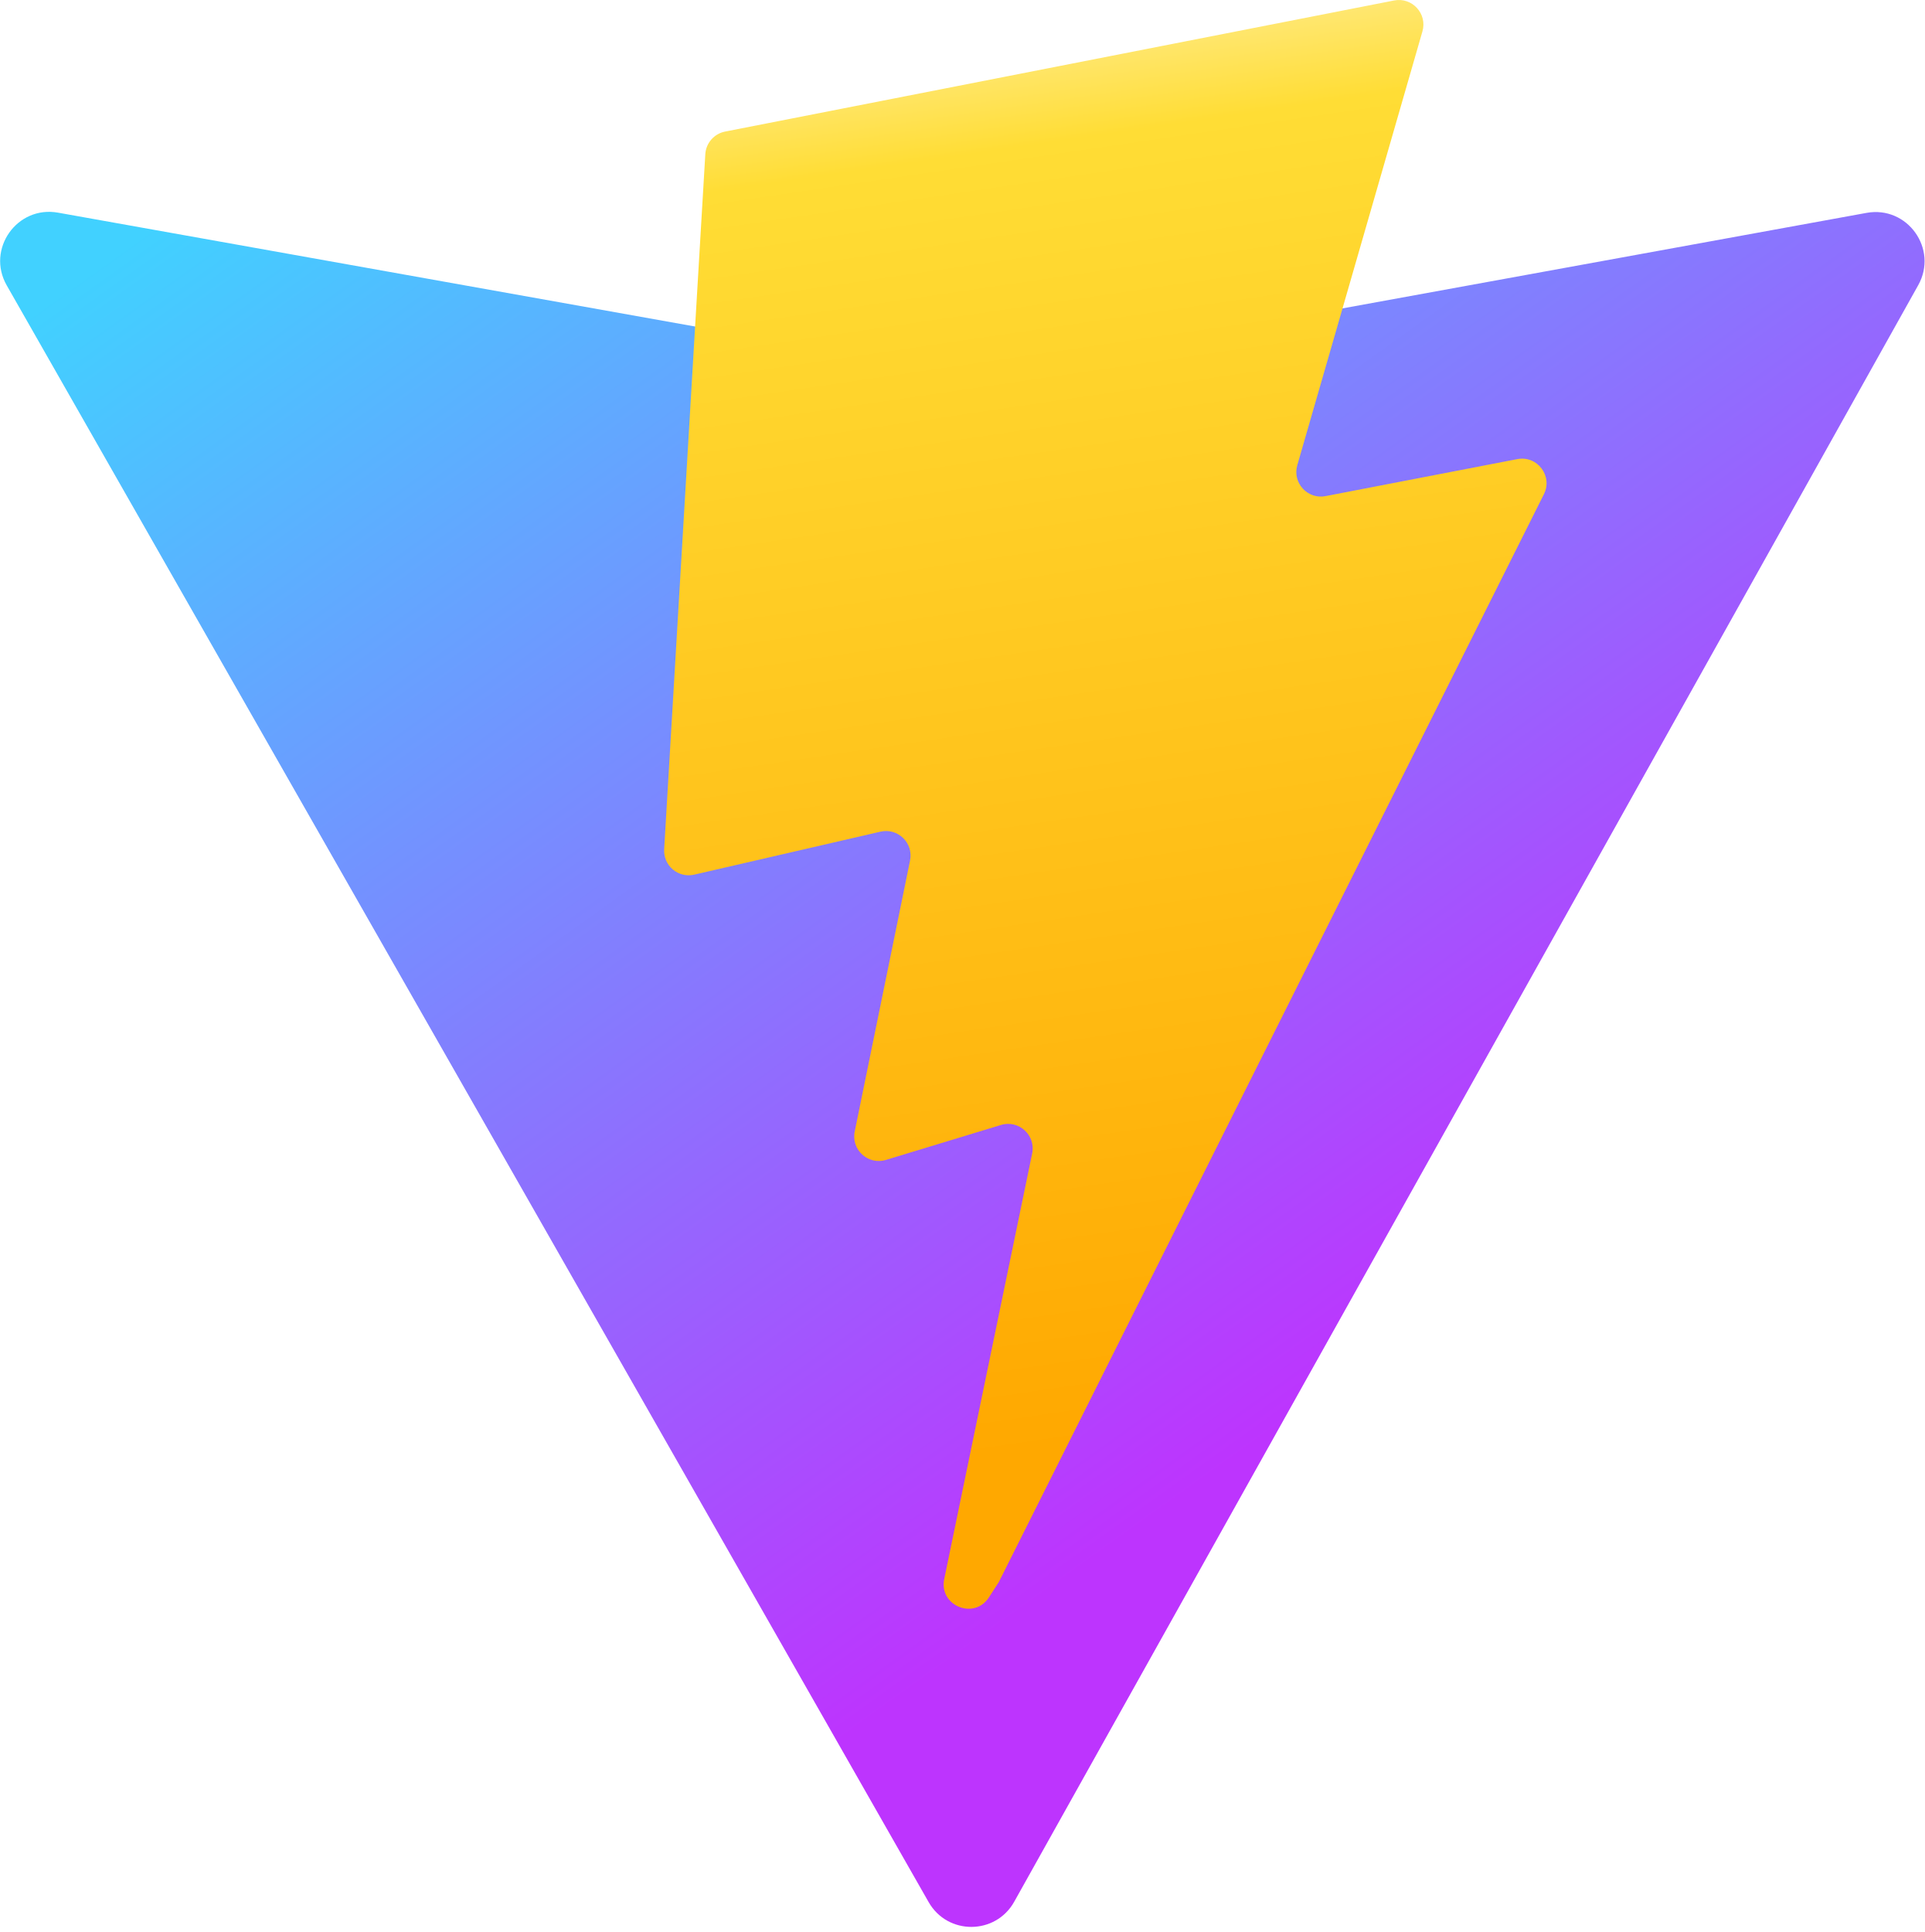
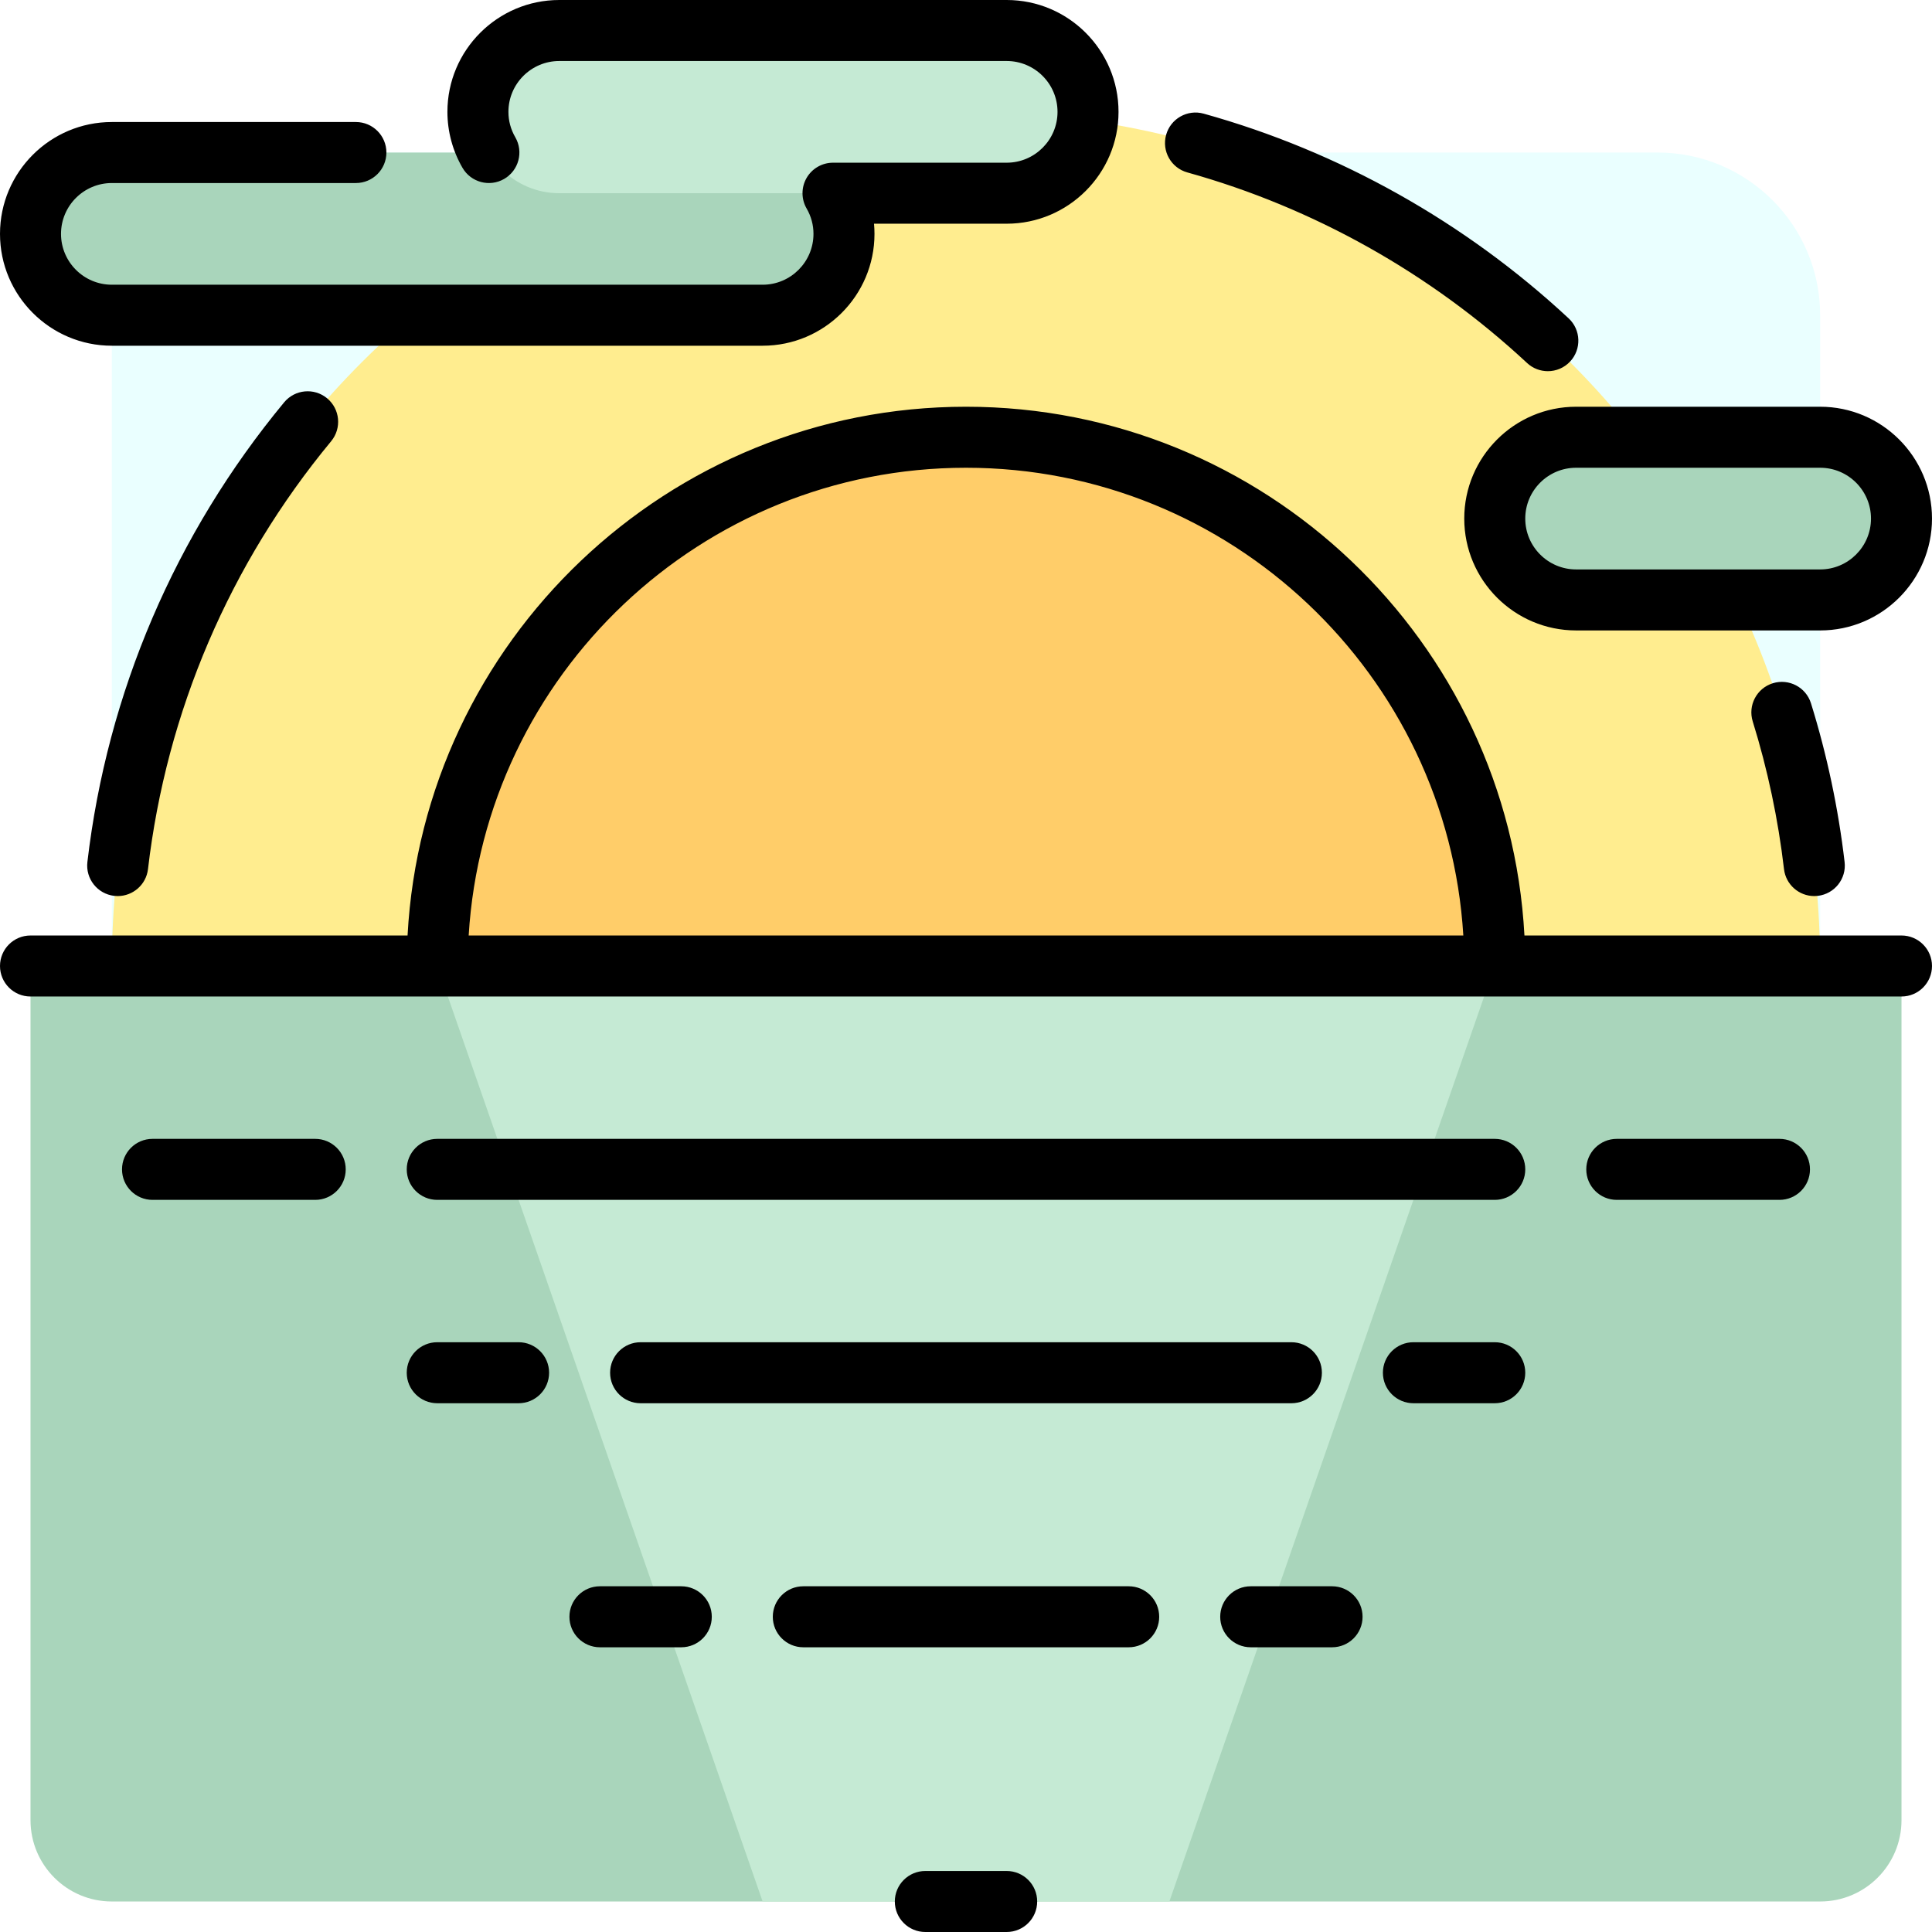
- <svg xmlns="http://www.w3.org/2000/svg" aria-hidden="true" role="img" class="iconify iconify--logos" width="31.88" height="32" preserveAspectRatio="xMidYMid meet" viewBox="0 0 256 257">
-   <defs>
-     <linearGradient id="IconifyId1813088fe1fbc01fb466" x1="-.828%" x2="57.636%" y1="7.652%" y2="78.411%">
-       <stop offset="0%" stop-color="#41D1FF" />
-       <stop offset="100%" stop-color="#BD34FE" />
-     </linearGradient>
-     <linearGradient id="IconifyId1813088fe1fbc01fb467" x1="43.376%" x2="50.316%" y1="2.242%" y2="89.03%">
-       <stop offset="0%" stop-color="#FFEA83" />
-       <stop offset="8.333%" stop-color="#FFDD35" />
-       <stop offset="100%" stop-color="#FFA800" />
-     </linearGradient>
-   </defs>
-   <path fill="url(#IconifyId1813088fe1fbc01fb466)" d="M255.153 37.938L134.897 252.976c-2.483 4.44-8.862 4.466-11.382.048L.875 37.958c-2.746-4.814 1.371-10.646 6.827-9.67l120.385 21.517a6.537 6.537 0 0 0 2.322-.004l117.867-21.483c5.438-.991 9.574 4.796 6.877 9.62Z" />
-   <path fill="url(#IconifyId1813088fe1fbc01fb467)" d="M185.432.063L96.44 17.501a3.268 3.268 0 0 0-2.634 3.014l-5.474 92.456a3.268 3.268 0 0 0 3.997 3.378l24.777-5.718c2.318-.535 4.413 1.507 3.936 3.838l-7.361 36.047c-.495 2.426 1.782 4.5 4.151 3.78l15.304-4.649c2.372-.72 4.652 1.36 4.15 3.788l-11.698 56.621c-.732 3.542 3.979 5.473 5.943 2.437l1.313-2.028l72.516-144.72c1.215-2.423-.88-5.186-3.54-4.672l-25.505 4.922c-2.396.462-4.435-1.77-3.759-4.114l16.646-57.705c.677-2.35-1.37-4.583-3.769-4.113Z" />
+ <svg xmlns="http://www.w3.org/2000/svg" height="800px" width="800px" version="1.1" id="Layer_1" viewBox="0 0 512 512" xml:space="preserve">
+   <path style="fill:#EAFFFF;" d="M439.242,493.137H72.758c-23.812,0-43.116-19.304-43.116-43.116V83.537  c0-23.812,19.304-43.116,43.116-43.116h366.484c23.812,0,43.116,19.304,43.116,43.116v366.484  C482.358,473.833,463.054,493.137,439.242,493.137z" />
+   <path style="fill:#FFED8F;" d="M482.358,256H29.642C29.642,130.986,130.986,29.642,256,29.642S482.358,130.986,482.358,256z" />
+   <path style="fill:#FFCD69;" d="M396.126,256H115.874c0-77.39,62.737-140.126,140.126-140.126S396.126,178.61,396.126,256z" />
+   <path style="fill:#A9D5BB;" d="M482.358,503.916H29.642c-11.906,0-21.558-9.651-21.558-21.558V256h495.832v226.358  C503.916,494.264,494.264,503.916,482.358,503.916z" />
+   <path style="fill:#C5EAD4;" d="M309.895,503.916H202.105L115.874,256h280.253L309.895,503.916z" />
+   <path style="fill:#A9D5BB;" d="M288.337,29.642c0,11.906-9.651,21.558-21.558,21.558h-46.023c1.838,3.173,2.907,6.848,2.907,10.779  c0,11.906-9.651,21.558-21.558,21.558H29.642c-11.906,0-21.558-9.651-21.558-21.558s9.651-21.558,21.558-21.558h99.918  c-1.838-3.173-2.907-6.848-2.907-10.779c0-11.906,9.651-21.558,21.558-21.558h118.568C278.685,8.084,288.337,17.736,288.337,29.642z   M482.358,115.874h-64.674c-11.906,0-21.558,9.651-21.558,21.558l0,0c0,11.906,9.651,21.558,21.558,21.558h64.674  c11.906,0,21.558-9.651,21.558-21.558l0,0C503.916,125.525,494.264,115.874,482.358,115.874z" />
+   <path style="fill:#C5EAD4;" d="M288.337,29.642L288.337,29.642c0,11.906-9.651,21.558-21.558,21.558H148.211  c-11.906,0-21.558-9.651-21.558-21.558l0,0c0-11.906,9.651-21.558,21.558-21.558h118.568  C278.685,8.084,288.337,17.736,288.337,29.642z" />
+   <path d="M86.682,105.549c3.44,2.847,3.92,7.942,1.074,11.383C60.89,149.396,44.106,188.607,39.22,230.323  c-0.482,4.114-3.975,7.144-8.02,7.144c-0.315,0-0.631-0.018-0.951-0.055c-4.434-0.52-7.609-4.536-7.089-8.97  c5.25-44.822,23.279-86.946,52.14-121.819C78.147,103.184,83.244,102.701,86.682,105.549z M29.642,91.621h172.463  c16.345,0,29.642-13.297,29.642-29.642c0-0.901-0.042-1.8-0.124-2.695h35.156c16.345,0,29.642-13.297,29.642-29.642  S283.124,0,266.779,0H148.211c-16.345,0-29.642,13.297-29.642,29.642c0,5.188,1.382,10.317,3.996,14.83  c2.238,3.864,7.185,5.183,11.047,2.945c3.864-2.238,5.183-7.184,2.945-11.047c-1.207-2.084-1.819-4.347-1.819-6.727  c0-7.43,6.044-13.474,13.474-13.474h118.568c7.43,0,13.474,6.044,13.474,13.474s-6.044,13.474-13.474,13.474h-46.023  c-2.89,0-5.561,1.542-7.004,4.046c-1.443,2.504-1.44,5.588,0.008,8.089c1.207,2.085,1.819,4.348,1.819,6.728  c0,7.43-6.044,13.474-13.474,13.474H29.642c-7.43,0-13.474-6.044-13.474-13.474s6.044-13.474,13.474-13.474h64.674  c4.465,0,8.084-3.62,8.084-8.084s-3.62-8.084-8.084-8.084H29.642C13.297,32.337,0,45.634,0,61.979S13.297,91.621,29.642,91.621z   M83.537,301.811H40.421c-4.465,0-8.084,3.62-8.084,8.084c0,4.465,3.62,8.084,8.084,8.084h43.116c4.465,0,8.084-3.62,8.084-8.084  C91.621,305.43,88.001,301.811,83.537,301.811z M469.814,181.067c-4.264,1.325-6.647,5.854-5.323,10.118  c3.946,12.709,6.736,25.877,8.288,39.138c0.482,4.115,3.975,7.144,8.02,7.144c0.314,0,0.631-0.018,0.951-0.055  c4.434-0.52,7.609-4.536,7.089-8.97c-1.669-14.247-4.666-28.395-8.907-42.052C478.609,182.126,474.081,179.744,469.814,181.067z   M417.684,107.789h64.674c16.345,0,29.642,13.297,29.642,29.642c0,16.345-13.297,29.642-29.642,29.642h-64.674  c-16.345,0-29.642-13.297-29.642-29.642C388.042,121.086,401.339,107.789,417.684,107.789z M482.358,123.958h-64.674  c-7.43,0-13.474,6.044-13.474,13.474s6.044,13.474,13.474,13.474h64.674c7.43,0,13.474-6.044,13.474-13.474  C495.832,130.002,489.788,123.958,482.358,123.958z M137.432,355.705h-21.558c-4.465,0-8.084,3.62-8.084,8.084  s3.62,8.084,8.084,8.084h21.558c4.465,0,8.084-3.62,8.084-8.084S141.896,355.705,137.432,355.705z M314.654,45.695  c33.387,9.29,64.52,26.754,90.033,50.505c1.558,1.45,3.534,2.167,5.507,2.167c2.165,0,4.327-0.866,5.919-2.576  c3.042-3.268,2.859-8.384-0.409-11.426c-27.401-25.507-60.845-44.266-96.716-54.247c-4.301-1.195-8.758,1.319-9.955,5.621  C307.836,40.041,310.353,44.499,314.654,45.695z M342.232,371.874c4.465,0,8.084-3.62,8.084-8.084s-3.62-8.084-8.084-8.084H169.768  c-4.465,0-8.084,3.62-8.084,8.084s3.62,8.084,8.084,8.084H342.232z M180.547,420.379h-21.558c-4.465,0-8.084,3.62-8.084,8.084  s3.62,8.084,8.084,8.084h21.558c4.465,0,8.084-3.62,8.084-8.084S185.012,420.379,180.547,420.379z M471.579,301.811h-43.116  c-4.465,0-8.084,3.62-8.084,8.084c0,4.465,3.62,8.084,8.084,8.084h43.116c4.465,0,8.084-3.62,8.084-8.084  C479.663,305.43,476.044,301.811,471.579,301.811z M512,256c0,4.465-3.62,8.084-8.084,8.084H8.084C3.62,264.084,0,260.465,0,256  c0-4.465,3.62-8.084,8.084-8.084h99.923C112.221,169.939,176.99,107.789,256,107.789s143.779,62.149,147.993,140.126h99.923  C508.38,247.916,512,251.535,512,256z M387.797,247.916C383.605,178.858,326.093,123.958,256,123.958s-127.605,54.9-131.797,123.958  H387.797z M396.126,355.705h-21.558c-4.465,0-8.084,3.62-8.084,8.084s3.62,8.084,8.084,8.084h21.558c4.465,0,8.084-3.62,8.084-8.084  S400.591,355.705,396.126,355.705z M396.126,301.811H115.874c-4.465,0-8.084,3.62-8.084,8.084c0,4.465,3.62,8.084,8.084,8.084  h280.253c4.465,0,8.084-3.62,8.084-8.084C404.211,305.43,400.591,301.811,396.126,301.811z M266.779,495.832h-21.558  c-4.465,0-8.084,3.62-8.084,8.084s3.62,8.084,8.084,8.084h21.558c4.465,0,8.084-3.62,8.084-8.084S271.244,495.832,266.779,495.832z   M299.116,420.379h-86.232c-4.465,0-8.084,3.62-8.084,8.084s3.62,8.084,8.084,8.084h86.232c4.465,0,8.084-3.62,8.084-8.084  S303.58,420.379,299.116,420.379z M353.01,420.379h-21.558c-4.465,0-8.084,3.62-8.084,8.084s3.62,8.084,8.084,8.084h21.558  c4.465,0,8.084-3.62,8.084-8.084S357.475,420.379,353.01,420.379z" />
</svg>
